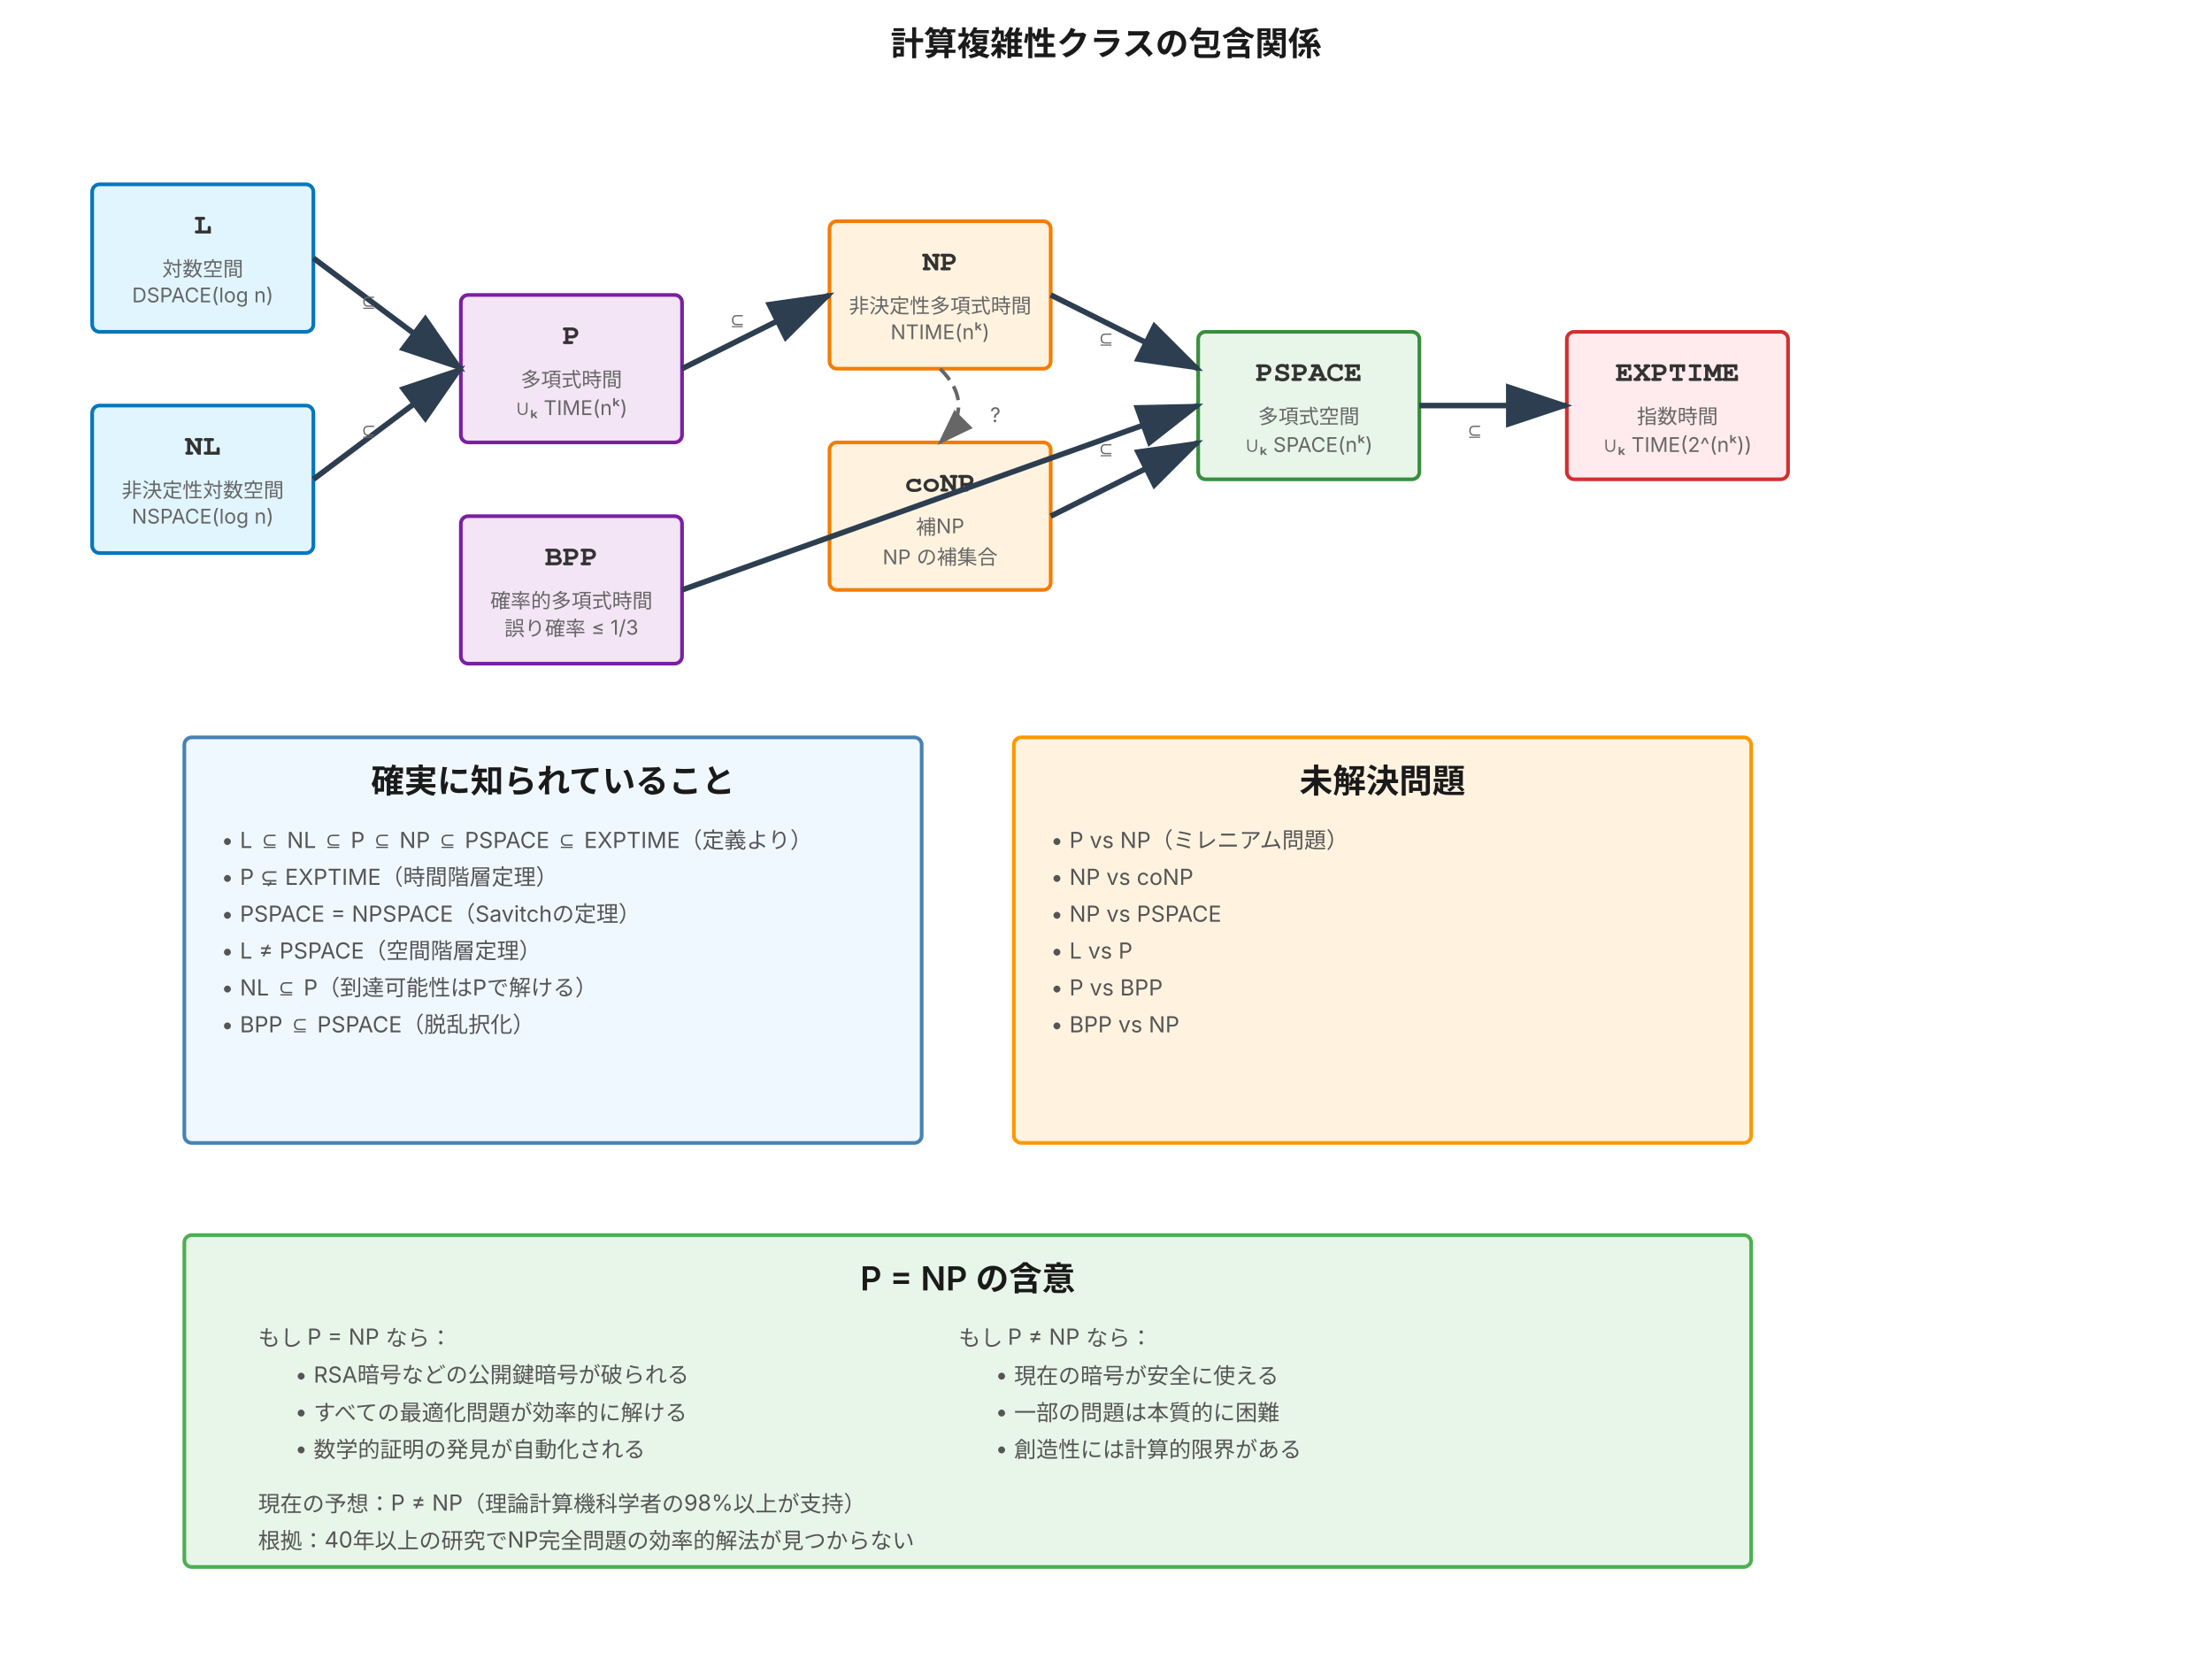
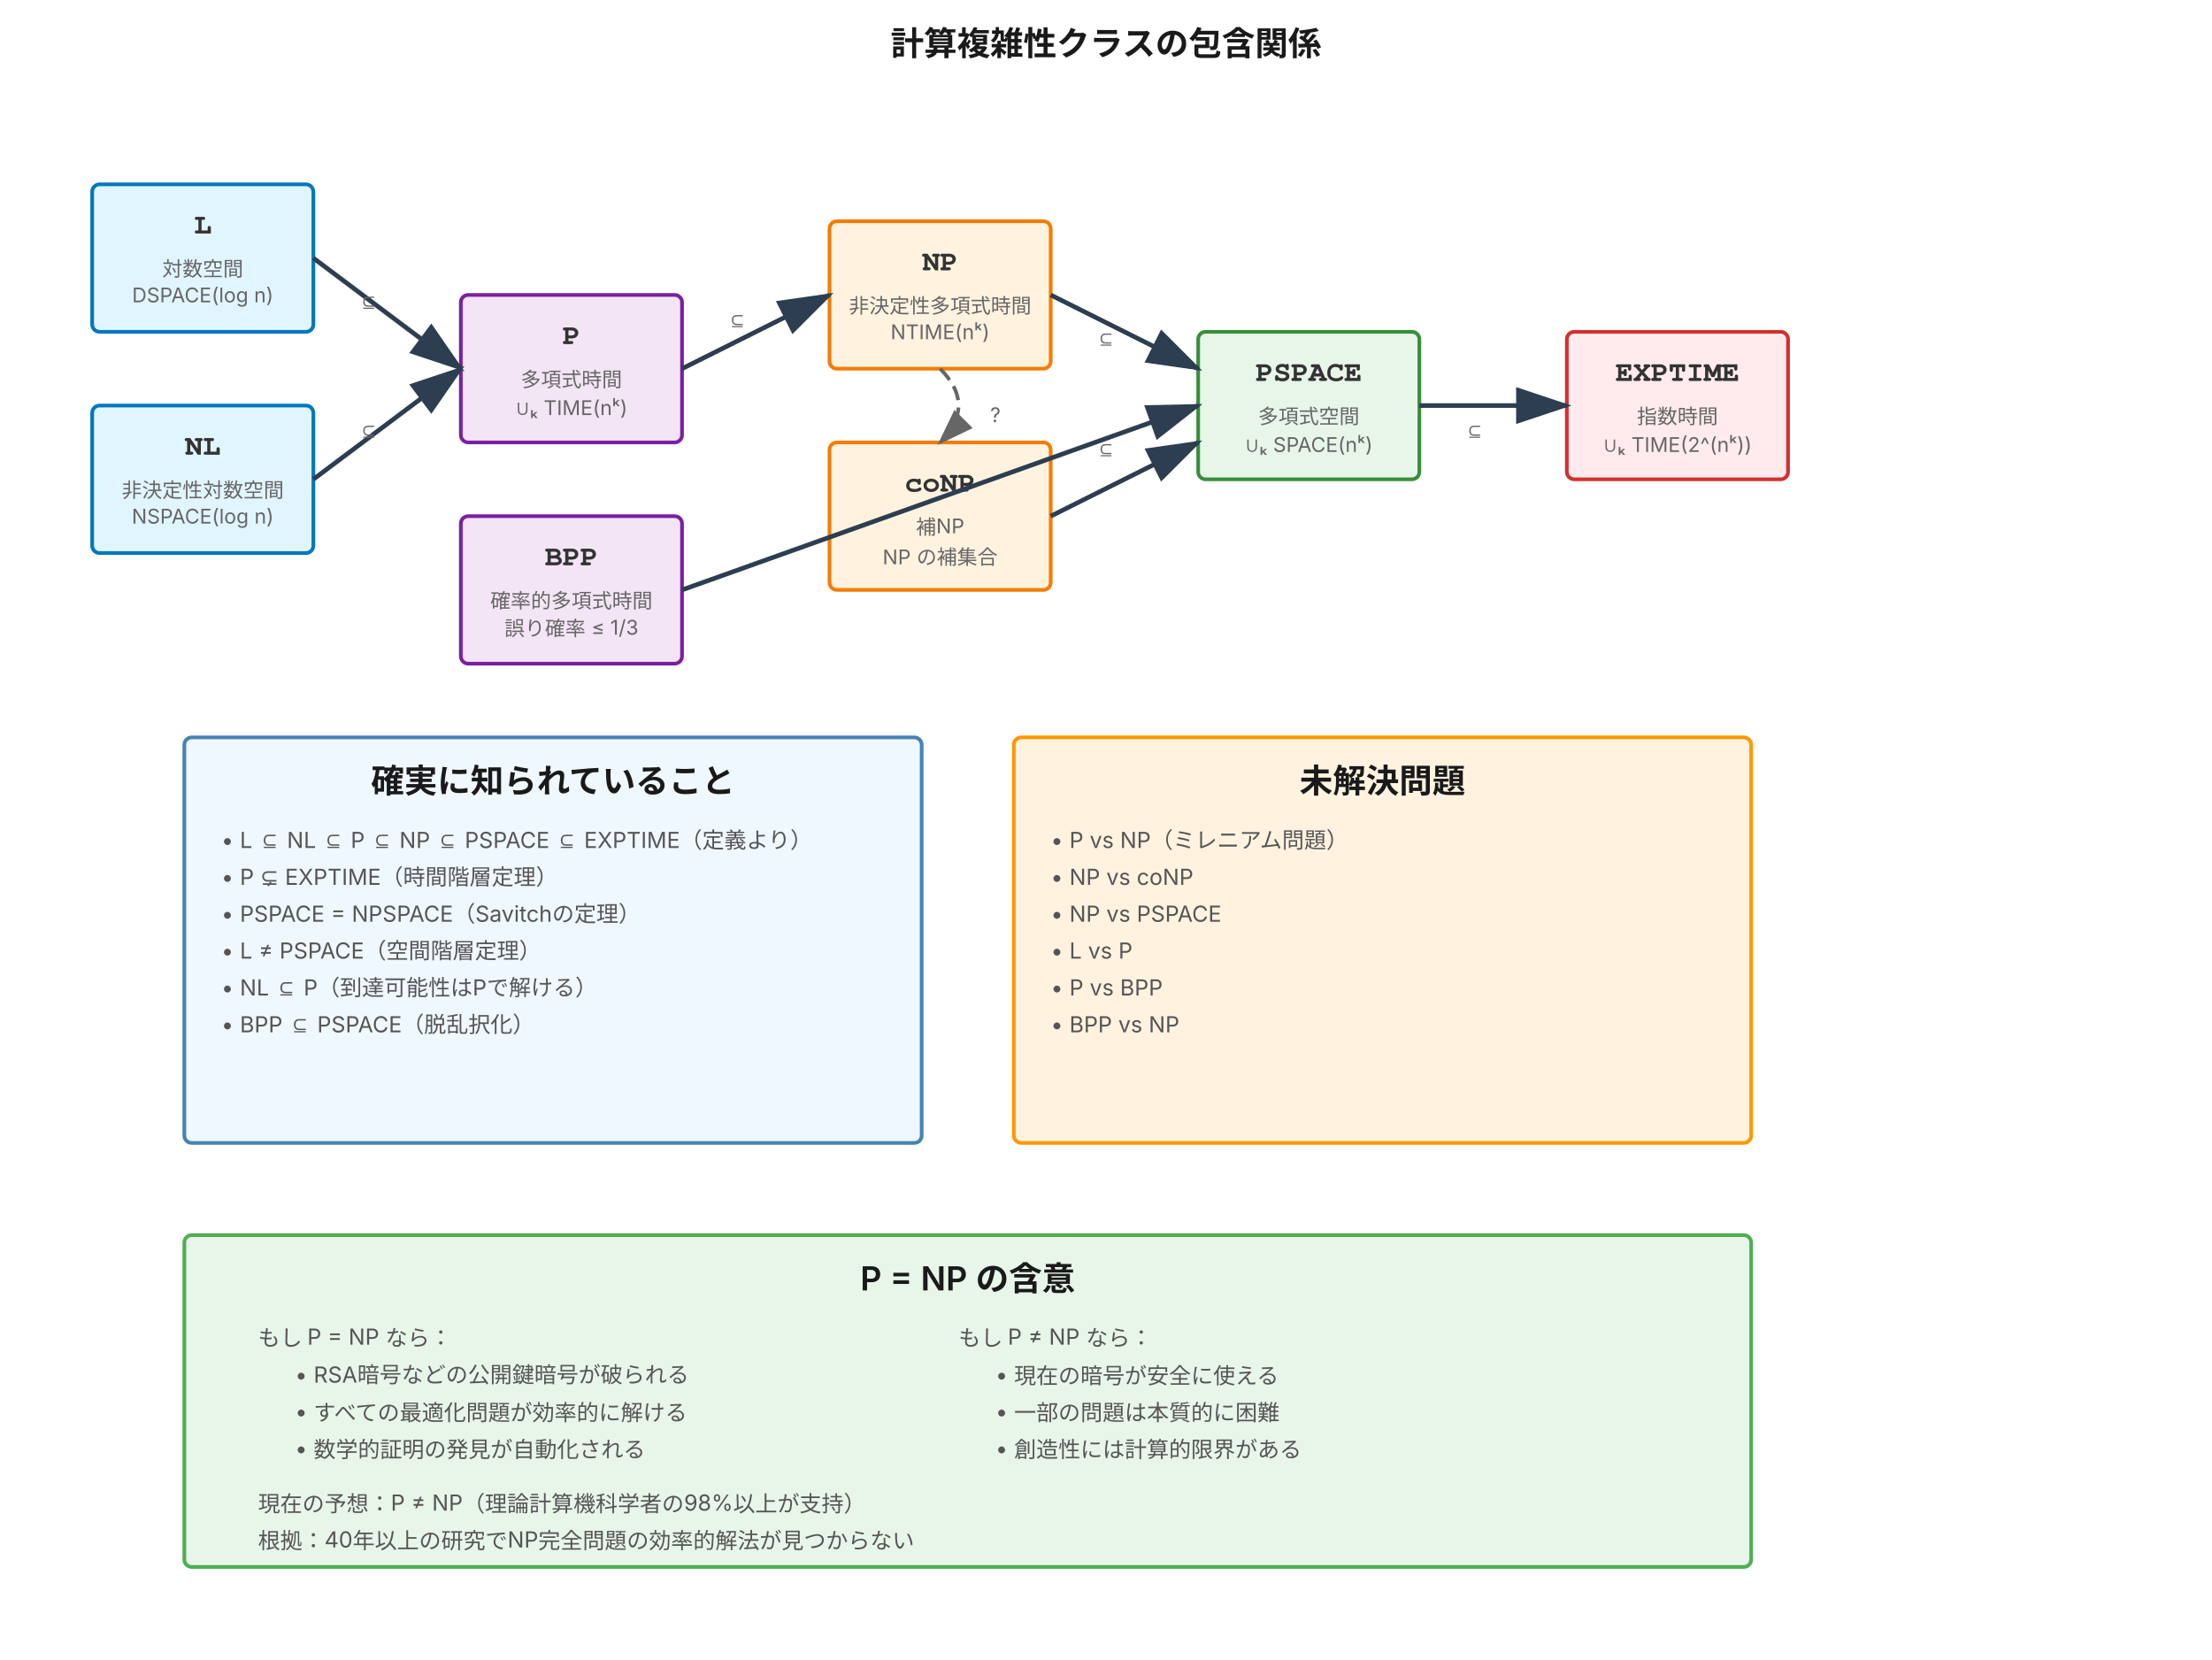
- <svg xmlns="http://www.w3.org/2000/svg" viewBox="0 0 1200 900">
+ <svg xmlns="http://www.w3.org/2000/svg" viewBox="0 0 1200 900" role="img" aria-labelledby="title desc">
  <defs>
    <style>
      .complexity-l { fill: #e1f5fe; stroke: #0277bd; stroke-width: 2px; }
      .complexity-p { fill: #f3e5f5; stroke: #7b1fa2; stroke-width: 2px; }
      .complexity-np { fill: #fff3e0; stroke: #f57c00; stroke-width: 2px; }
      .complexity-pspace { fill: #e8f5e9; stroke: #388e3c; stroke-width: 2px; }
      .complexity-exp { fill: #ffebee; stroke: #d32f2f; stroke-width: 2px; }
      
      .complexity-box { 
        rx: 4px; 
        ry: 4px; 
        font-family: Inter, Helvetica, sans-serif;
      }
      
      .title { 
        font-family: Inter, Helvetica, sans-serif;
        font-size: 18px; 
        font-weight: 600; 
        text-anchor: middle; 
        fill: #1a1a1a;
      }
      
      .class-name { 
        font-family: Courier, monospace;
        font-size: 16px; 
        font-weight: 600; 
        text-anchor: middle; 
        dominant-baseline: central;
        fill: #333;
      }
      
      .class-desc { 
        font-family: Inter, Helvetica, sans-serif;
        font-size: 11px; 
        font-weight: 400; 
        text-anchor: middle; 
        dominant-baseline: central;
        fill: #666;
      }
      
      .inclusion-arrow {
        stroke: #2c3e50;
-         stroke-width: 3px;
+         stroke-width: 2.5px;
        fill: none;
        marker-end: url(#inclusion-arrowhead);
      }
      
      .uncertain-arrow {
        stroke: #666;
        stroke-width: 2px;
        stroke-dasharray: 8,4;
        fill: none;
        marker-end: url(#uncertain-arrowhead);
      }
      
      .properties-text {
        font-family: Inter, Helvetica, sans-serif;
        font-size: 12px;
        font-weight: 400;
        text-anchor: start;
        fill: #555;
      }
    </style>
    <marker id="inclusion-arrowhead" markerWidth="12" markerHeight="8" refX="11" refY="4" orient="auto">
      <polygon points="0 0, 12 4, 0 8" fill="#2c3e50" />
    </marker>
    <marker id="uncertain-arrowhead" markerWidth="10" markerHeight="7" refX="9" refY="3.5" orient="auto">
      <polygon points="0 0, 10 3.5, 0 7" fill="#666" />
    </marker>
  </defs>
  <text x="600" y="30" class="title">計算複雑性クラスの包含関係</text>
  <g id="main-hierarchy">
    <rect x="50" y="100" width="120" height="80" class="complexity-box complexity-l" />
    <text x="110" y="125" class="class-name">L</text>
    <text x="110" y="145" class="class-desc">対数空間</text>
    <text x="110" y="160" class="class-desc">DSPACE(log n)</text>
    <rect x="50" y="220" width="120" height="80" class="complexity-box complexity-l" />
    <text x="110" y="245" class="class-name">NL</text>
    <text x="110" y="265" class="class-desc">非決定性対数空間</text>
    <text x="110" y="280" class="class-desc">NSPACE(log n)</text>
    <rect x="250" y="160" width="120" height="80" class="complexity-box complexity-p" />
    <text x="310" y="185" class="class-name">P</text>
    <text x="310" y="205" class="class-desc">多項式時間</text>
    <text x="310" y="220" class="class-desc">∪ₖ TIME(nᵏ)</text>
    <rect x="250" y="280" width="120" height="80" class="complexity-box complexity-p" />
    <text x="310" y="305" class="class-name">BPP</text>
    <text x="310" y="325" class="class-desc">確率的多項式時間</text>
    <text x="310" y="340" class="class-desc">誤り確率 ≤ 1/3</text>
    <rect x="450" y="120" width="120" height="80" class="complexity-box complexity-np" />
    <text x="510" y="145" class="class-name">NP</text>
    <text x="510" y="165" class="class-desc">非決定性多項式時間</text>
    <text x="510" y="180" class="class-desc">NTIME(nᵏ)</text>
    <rect x="450" y="240" width="120" height="80" class="complexity-box complexity-np" />
    <text x="510" y="265" class="class-name">coNP</text>
    <text x="510" y="285" class="class-desc">補NP</text>
    <text x="510" y="300" class="class-desc">NP の補集合</text>
    <rect x="650" y="180" width="120" height="80" class="complexity-box complexity-pspace" />
    <text x="710" y="205" class="class-name">PSPACE</text>
    <text x="710" y="225" class="class-desc">多項式空間</text>
    <text x="710" y="240" class="class-desc">∪ₖ SPACE(nᵏ)</text>
    <rect x="850" y="180" width="120" height="80" class="complexity-box complexity-exp" />
    <text x="910" y="205" class="class-name">EXPTIME</text>
    <text x="910" y="225" class="class-desc">指数時間</text>
    <text x="910" y="240" class="class-desc">∪ₖ TIME(2^(nᵏ))</text>
  </g>
  <path d="M 170 140 L 250 200" class="inclusion-arrow" />
  <path d="M 170 260 L 250 200" class="inclusion-arrow" />
  <path d="M 370 200 L 450 160" class="inclusion-arrow" />
  <path d="M 370 320 L 650 220" class="inclusion-arrow" />
  <path d="M 570 160 L 650 200" class="inclusion-arrow" />
  <path d="M 570 280 L 650 240" class="inclusion-arrow" />
  <path d="M 770 220 L 850 220" class="inclusion-arrow" />
  <path d="M 510 200 Q 530 220 510 240" class="uncertain-arrow" />
  <text x="200" y="165" class="class-desc">⊆</text>
  <text x="200" y="235" class="class-desc">⊆</text>
  <text x="400" y="175" class="class-desc">⊆</text>
  <text x="600" y="185" class="class-desc">⊆</text>
  <text x="600" y="245" class="class-desc">⊆</text>
  <text x="800" y="235" class="class-desc">⊆</text>
  <text x="540" y="225" class="class-desc">?</text>
  <rect x="100" y="400" width="400" height="220" style="fill: #f0f8ff; stroke: #4682b4; stroke-width: 2px; rx: 4px;" />
  <text x="300" y="430" class="title">確実に知られていること</text>
  <text x="120" y="460" class="properties-text">• L ⊆ NL ⊆ P ⊆ NP ⊆ PSPACE ⊆ EXPTIME（定義より）</text>
  <text x="120" y="480" class="properties-text">• P ⊊ EXPTIME（時間階層定理）</text>
  <text x="120" y="500" class="properties-text">• PSPACE = NPSPACE（Savitchの定理）</text>
  <text x="120" y="520" class="properties-text">• L ≠ PSPACE（空間階層定理）</text>
  <text x="120" y="540" class="properties-text">• NL ⊆ P（到達可能性はPで解ける）</text>
  <text x="120" y="560" class="properties-text">• BPP ⊆ PSPACE（脱乱択化）</text>
  <rect x="550" y="400" width="400" height="220" style="fill: #fff3e0; stroke: #ff9800; stroke-width: 2px; rx: 4px;" />
  <text x="750" y="430" class="title">未解決問題</text>
  <text x="570" y="460" class="properties-text">• P vs NP（ミレニアム問題）</text>
  <text x="570" y="480" class="properties-text">• NP vs coNP</text>
  <text x="570" y="500" class="properties-text">• NP vs PSPACE</text>
  <text x="570" y="520" class="properties-text">• L vs P</text>
  <text x="570" y="540" class="properties-text">• P vs BPP</text>
  <text x="570" y="560" class="properties-text">• BPP vs NP</text>
  <rect x="100" y="670" width="850" height="180" style="fill: #e8f5e9; stroke: #4caf50; stroke-width: 2px; rx: 4px;" />
  <text x="525" y="700" class="title">P = NP の含意</text>
  <text x="140" y="730" class="properties-text">もし P = NP なら：</text>
  <text x="160" y="750" class="properties-text">• RSA暗号などの公開鍵暗号が破られる</text>
  <text x="160" y="770" class="properties-text">• すべての最適化問題が効率的に解ける</text>
  <text x="160" y="790" class="properties-text">• 数学的証明の発見が自動化される</text>
  <text x="520" y="730" class="properties-text">もし P ≠ NP なら：</text>
  <text x="540" y="750" class="properties-text">• 現在の暗号が安全に使える</text>
  <text x="540" y="770" class="properties-text">• 一部の問題は本質的に困難</text>
  <text x="540" y="790" class="properties-text">• 創造性には計算的限界がある</text>
  <text x="140" y="820" class="properties-text">現在の予想：P ≠ NP（理論計算機科学者の98%以上が支持）</text>
  <text x="140" y="840" class="properties-text">根拠：40年以上の研究でNP完全問題の効率的解法が見つからない</text>
</svg>
